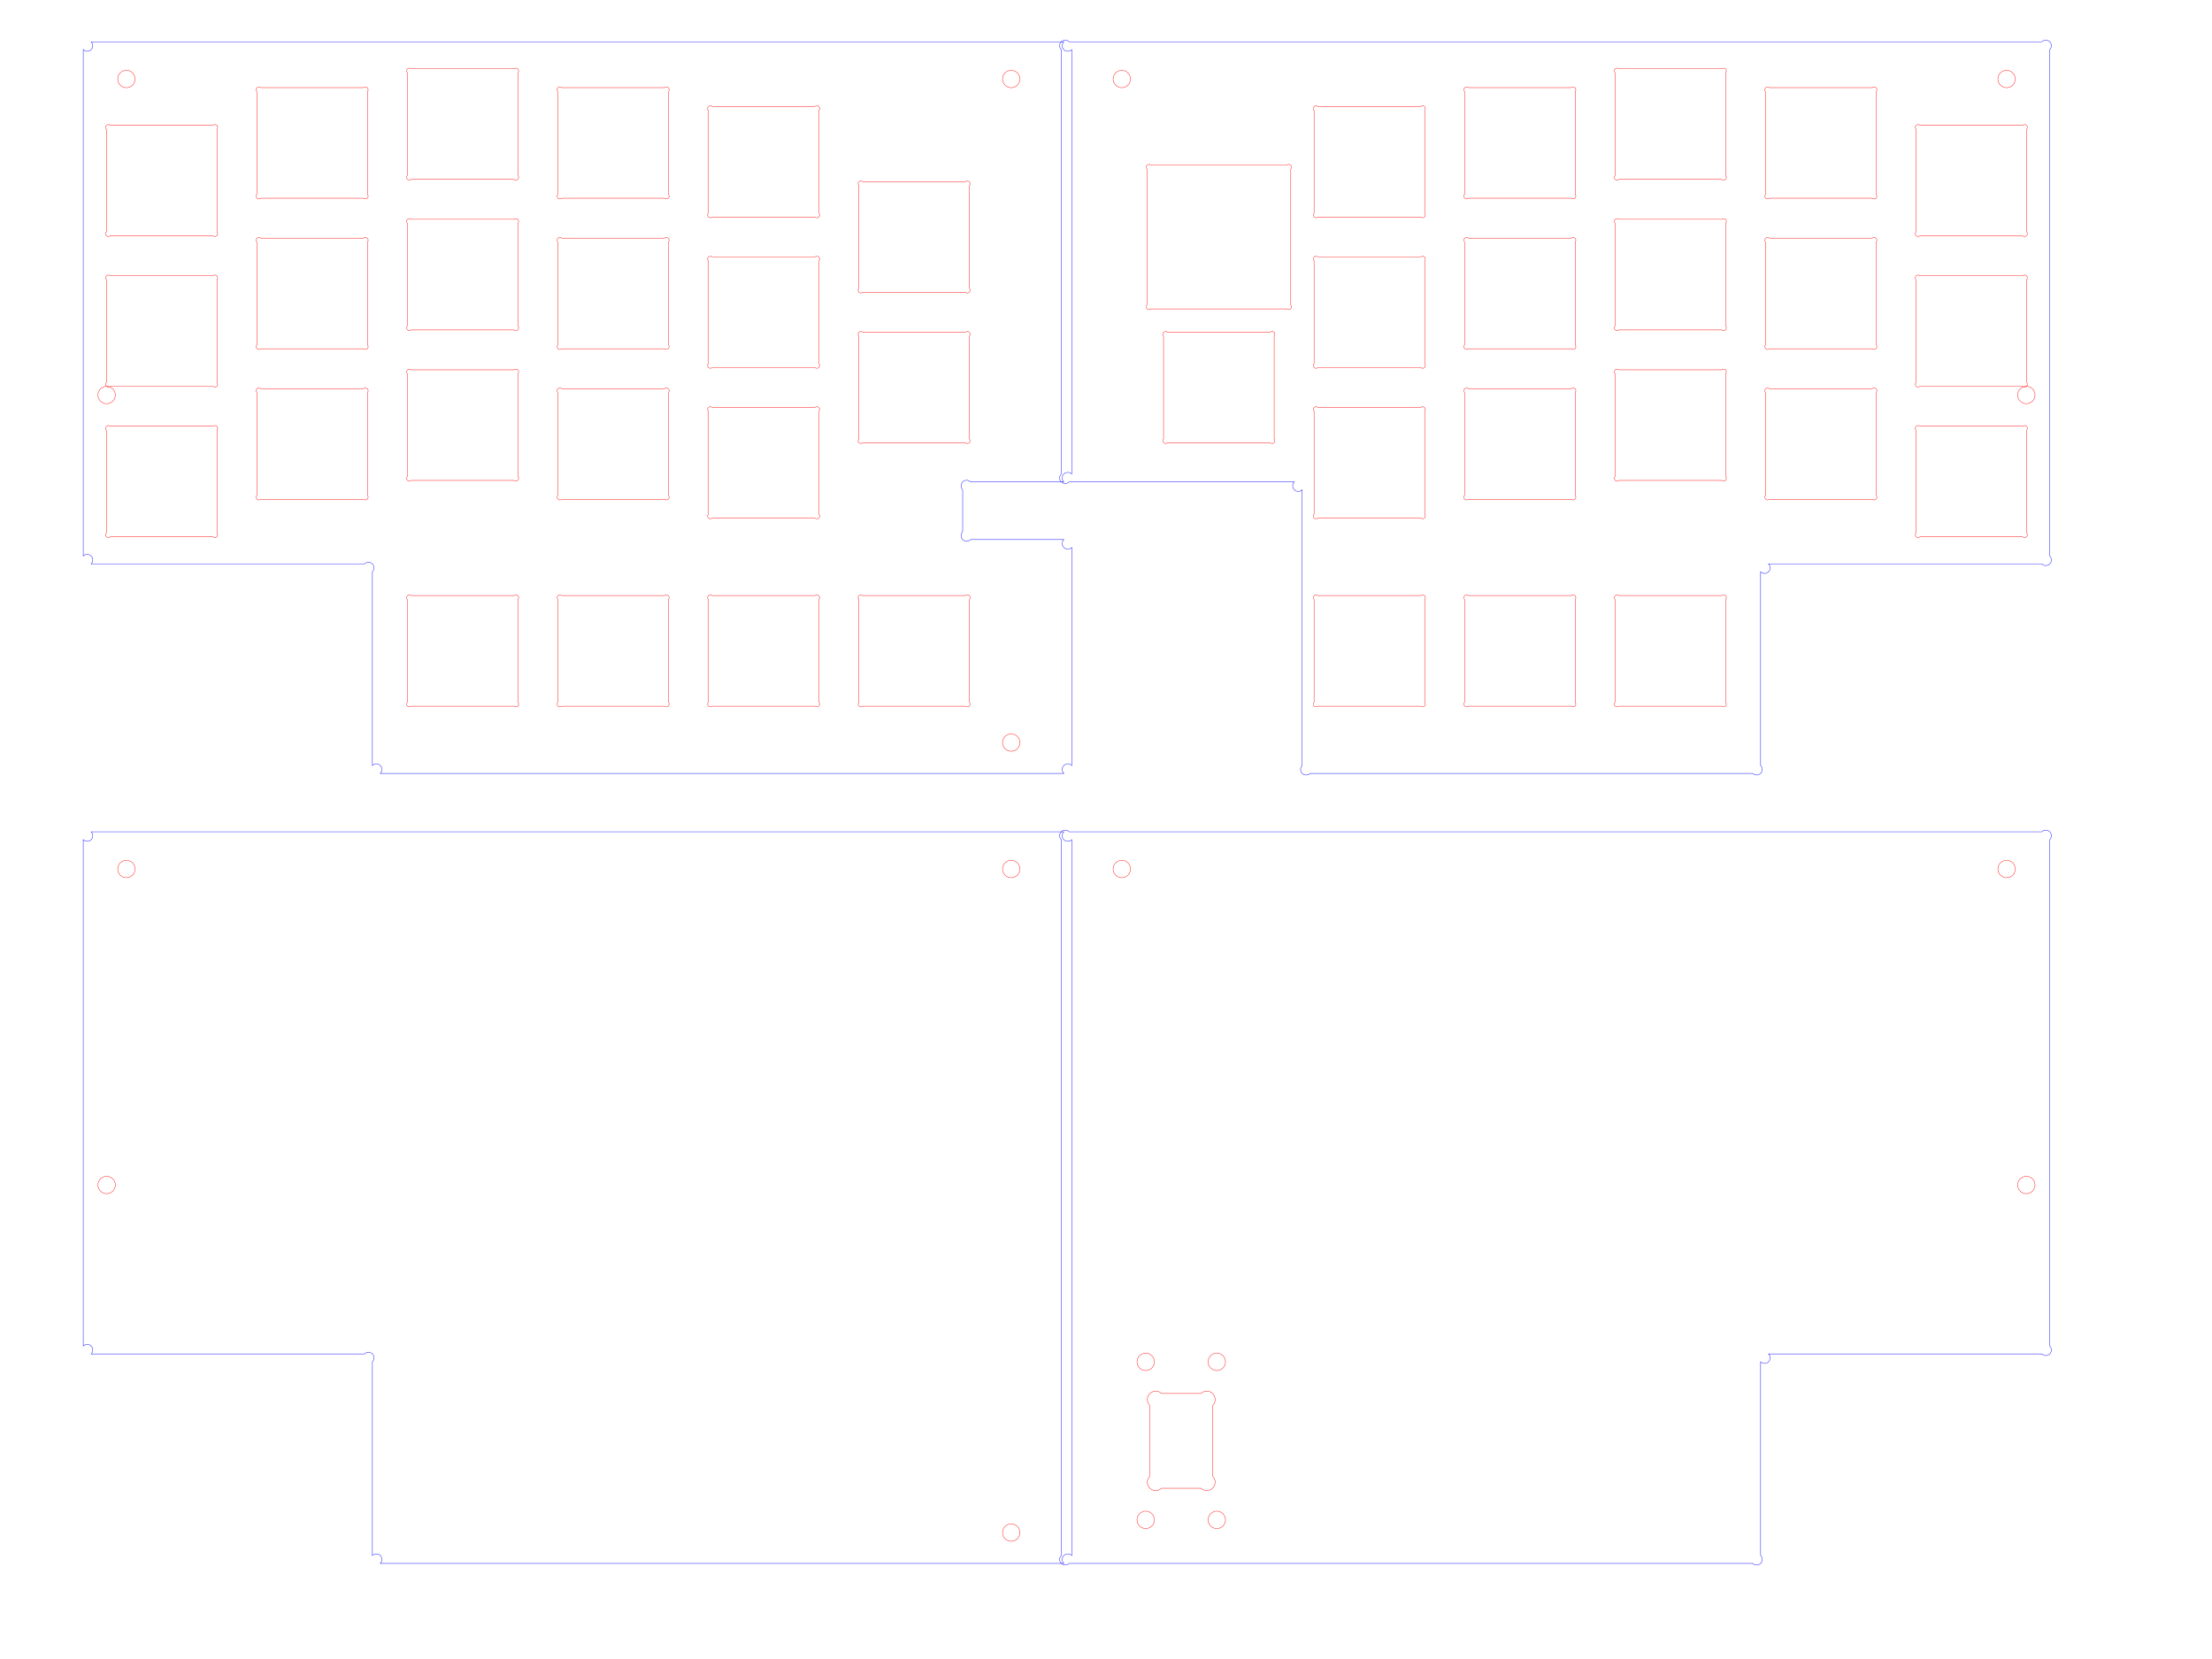
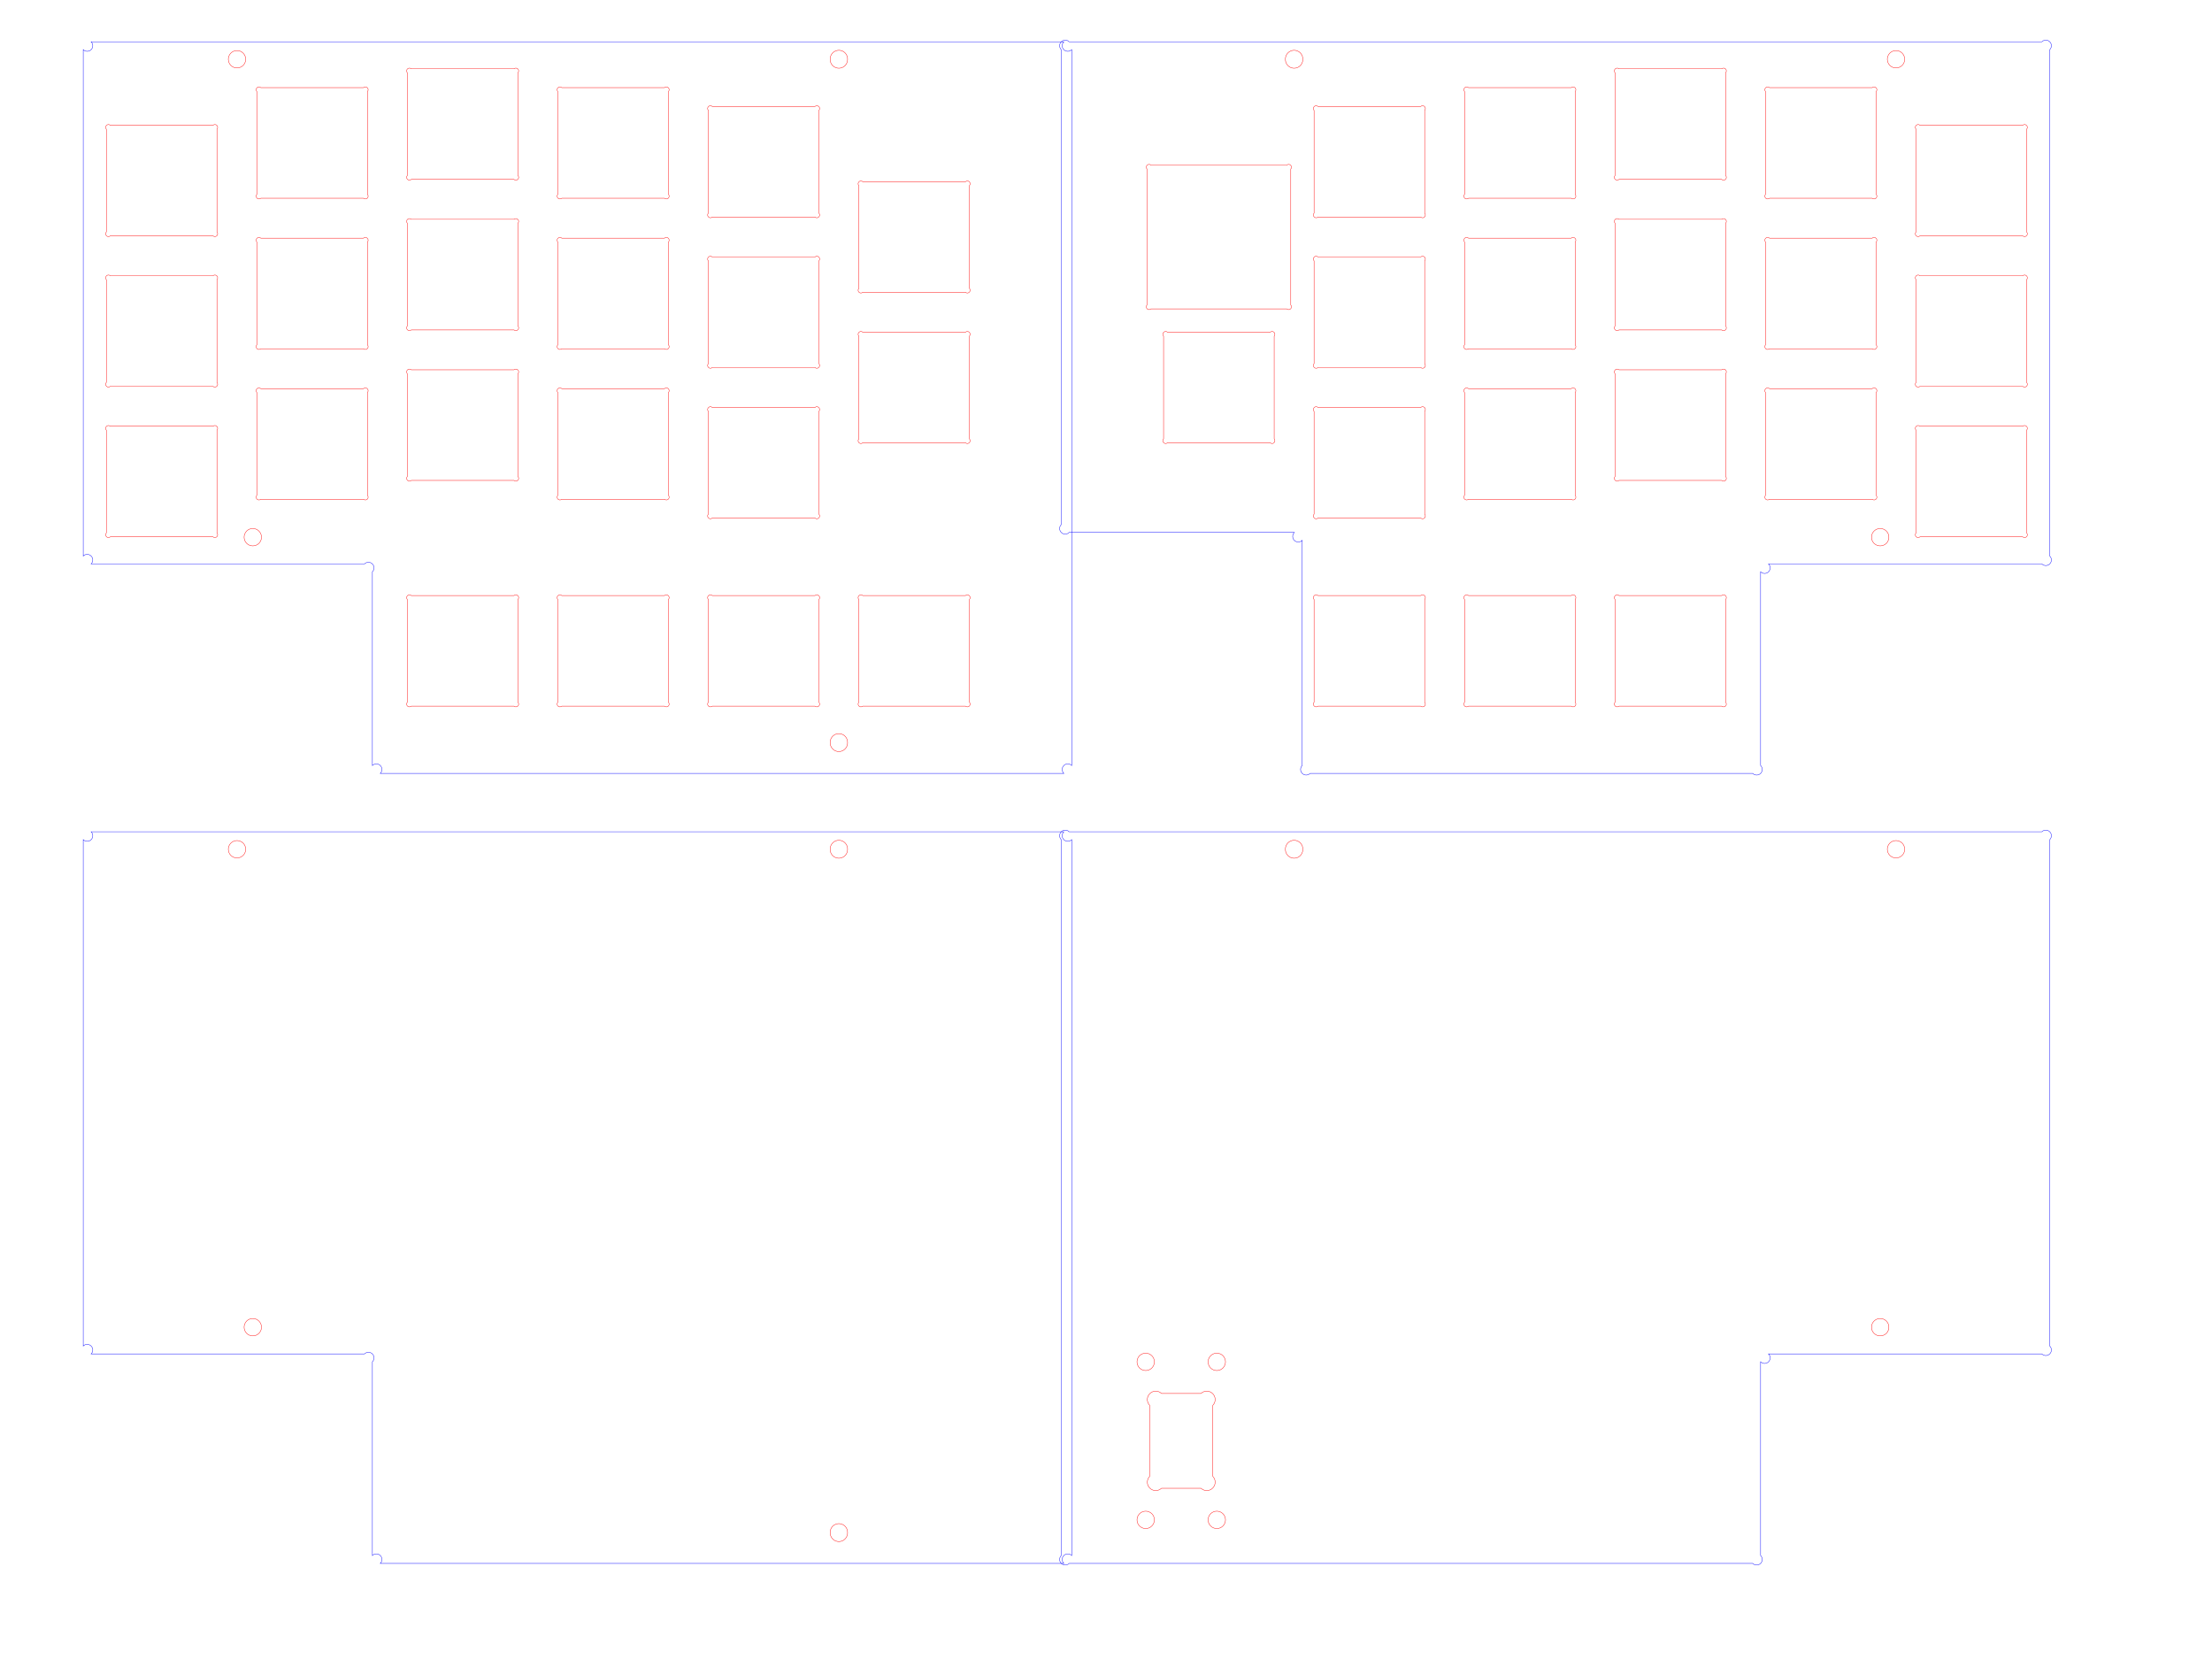
<svg xmlns="http://www.w3.org/2000/svg" version="1.1" width="280.0mm" height="210.0mm" viewBox="0 0 280.0 210.0">
  <g id="CUT2" style="fill:none;stroke:#0000ff;stroke-width:0.05">
-     <path d="M 135.662 6.287 A 0.707 0.707 0 0 1 134.662 5.287 L 11.537 5.287 A 0.707 0.707 0 0 1 10.537 6.287 L 10.537 70.381 A 0.707 0.707 0 0 1 11.537 71.381 L 46.138 71.381 A 0.707 0.707 0 0 1 47.138 72.381 L 47.138 96.9 A 0.707 0.707 0 0 1 48.138 97.9 L 134.662 97.9 A 0.707 0.707 0 0 1 135.662 96.9 L 135.662 69.3 A 0.707 0.707 0 0 1 134.662 68.3 L 122.858 68.3 A 0.707 0.707 0 0 1 121.858 67.3 L 121.858 62 A 0.707 0.707 0 0 1 122.858 61 L 134.662 61 A 0.707 0.707 0 0 1 135.662 60 L 135.662 6.287 Z" />
-     <path d="M 134.338 6.287 A 0.707 0.707 0 0 1 135.338 5.287 L 258.462 5.287 A 0.707 0.707 0 0 1 259.462 6.287 L 259.462 70.381 A 0.707 0.707 0 0 1 258.462 71.381 L 223.863 71.381 A 0.707 0.707 0 0 1 222.863 72.381 L 222.863 96.9 A 0.707 0.707 0 0 1 221.863 97.9 L 165.838 97.9 A 0.707 0.707 0 0 1 164.838 96.9 L 164.838 62 A 0.707 0.707 0 0 1 163.838 61 L 135.338 61 A 0.707 0.707 0 0 1 134.338 60 L 134.338 6.287 Z" />
+     <path d="M 135.662 6.287 A 0.707 0.707 0 0 1 134.662 5.287 L 11.537 5.287 A 0.707 0.707 0 0 1 10.537 6.287 L 10.537 70.381 A 0.707 0.707 0 0 1 11.537 71.381 L 46.138 71.381 A 0.707 0.707 0 0 1 47.138 72.381 L 47.138 96.9 A 0.707 0.707 0 0 1 48.138 97.9 L 134.662 97.9 A 0.707 0.707 0 0 1 135.662 96.9 L 135.662 6.287 Z" />
+     <path d="M 134.338 6.287 A 0.707 0.707 0 0 1 135.338 5.287 L 258.462 5.287 A 0.707 0.707 0 0 1 259.462 6.287 L 259.462 70.381 A 0.707 0.707 0 0 1 258.462 71.381 L 223.863 71.381 A 0.707 0.707 0 0 1 222.863 72.381 L 222.863 96.9 A 0.707 0.707 0 0 1 221.863 97.9 L 165.838 97.9 A 0.707 0.707 0 0 1 164.838 96.9 L 164.838 68.4 A 0.707 0.707 0 0 1 163.838 67.4 L 135.338 67.4 A 0.707 0.707 0 0 1 134.338 66.4 L 134.338 6.287 Z" />
    <path d="M 135.662 106.287 A 0.707 0.707 0 0 1 134.662 105.287 L 11.537 105.287 A 0.707 0.707 0 0 1 10.537 106.287 L 10.537 170.381 A 0.707 0.707 0 0 1 11.537 171.381 L 46.138 171.381 A 0.707 0.707 0 0 1 47.138 172.381 L 47.138 196.9 A 0.707 0.707 0 0 1 48.138 197.9 L 134.662 197.9 A 0.707 0.707 0 0 1 135.662 196.9 L 135.662 106.287 Z" />
    <path d="M 134.338 106.287 A 0.707 0.707 0 0 1 135.338 105.287 L 258.462 105.287 A 0.707 0.707 0 0 1 259.462 106.287 L 259.462 170.381 A 0.707 0.707 0 0 1 258.462 171.381 L 223.863 171.381 A 0.707 0.707 0 0 1 222.863 172.381 L 222.863 196.9 A 0.707 0.707 0 0 1 221.863 197.9 L 135.338 197.9 A 0.707 0.707 0 0 1 134.338 196.9 L 134.338 106.287 Z" />
  </g>
  <g id="CUT1" style="fill:none;stroke:#ff0000;stroke-width:0.05">
    <path d="M 13.463 16.356 A 0.354 0.354 0 0 1 13.963 15.856 L 26.962 15.856 A 0.354 0.354 0 0 1 27.462 16.356 L 27.462 29.356 A 0.354 0.354 0 0 1 26.962 29.856 L 13.963 29.856 A 0.354 0.354 0 0 1 13.463 29.356 L 13.463 16.356 Z" />
    <path d="M 13.463 35.406 A 0.354 0.354 0 0 1 13.963 34.906 L 26.962 34.906 A 0.354 0.354 0 0 1 27.462 35.406 L 27.462 48.406 A 0.354 0.354 0 0 1 26.962 48.906 L 13.963 48.906 A 0.354 0.354 0 0 1 13.463 48.406 L 13.463 35.406 Z" />
    <path d="M 13.463 54.456 A 0.354 0.354 0 0 1 13.963 53.956 L 26.962 53.956 A 0.354 0.354 0 0 1 27.462 54.456 L 27.462 67.456 A 0.354 0.354 0 0 1 26.962 67.956 L 13.963 67.956 A 0.354 0.354 0 0 1 13.463 67.456 L 13.463 54.456 Z" />
    <path d="M 32.513 11.594 A 0.354 0.354 0 0 1 33.013 11.094 L 46.013 11.094 A 0.354 0.354 0 0 1 46.513 11.594 L 46.513 24.594 A 0.354 0.354 0 0 1 46.013 25.094 L 33.013 25.094 A 0.354 0.354 0 0 1 32.513 24.594 L 32.513 11.594 Z" />
    <path d="M 32.513 30.644 A 0.354 0.354 0 0 1 33.013 30.144 L 46.013 30.144 A 0.354 0.354 0 0 1 46.513 30.644 L 46.513 43.644 A 0.354 0.354 0 0 1 46.013 44.144 L 33.013 44.144 A 0.354 0.354 0 0 1 32.513 43.644 L 32.513 30.644 Z" />
    <path d="M 32.513 49.694 A 0.354 0.354 0 0 1 33.013 49.194 L 46.013 49.194 A 0.354 0.354 0 0 1 46.513 49.694 L 46.513 62.694 A 0.354 0.354 0 0 1 46.013 63.194 L 33.013 63.194 A 0.354 0.354 0 0 1 32.513 62.694 L 32.513 49.694 Z" />
    <path d="M 51.562 9.213 A 0.354 0.354 0 0 1 52.062 8.713 L 65.062 8.713 A 0.354 0.354 0 0 1 65.562 9.213 L 65.562 22.212 A 0.354 0.354 0 0 1 65.062 22.712 L 52.062 22.712 A 0.354 0.354 0 0 1 51.562 22.212 L 51.562 9.213 Z" />
    <path d="M 51.562 28.262 A 0.354 0.354 0 0 1 52.062 27.762 L 65.062 27.762 A 0.354 0.354 0 0 1 65.562 28.262 L 65.562 41.263 A 0.354 0.354 0 0 1 65.062 41.763 L 52.062 41.763 A 0.354 0.354 0 0 1 51.562 41.263 L 51.562 28.262 Z" />
    <path d="M 51.562 47.312 A 0.354 0.354 0 0 1 52.062 46.812 L 65.062 46.812 A 0.354 0.354 0 0 1 65.562 47.312 L 65.562 60.312 A 0.354 0.354 0 0 1 65.062 60.812 L 52.062 60.812 A 0.354 0.354 0 0 1 51.562 60.312 L 51.562 47.312 Z" />
    <path d="M 70.612 11.594 A 0.354 0.354 0 0 1 71.112 11.094 L 84.112 11.094 A 0.354 0.354 0 0 1 84.612 11.594 L 84.612 24.594 A 0.354 0.354 0 0 1 84.112 25.094 L 71.112 25.094 A 0.354 0.354 0 0 1 70.612 24.594 L 70.612 11.594 Z" />
    <path d="M 70.612 30.644 A 0.354 0.354 0 0 1 71.112 30.144 L 84.112 30.144 A 0.354 0.354 0 0 1 84.612 30.644 L 84.612 43.644 A 0.354 0.354 0 0 1 84.112 44.144 L 71.112 44.144 A 0.354 0.354 0 0 1 70.612 43.644 L 70.612 30.644 Z" />
    <path d="M 70.612 49.694 A 0.354 0.354 0 0 1 71.112 49.194 L 84.112 49.194 A 0.354 0.354 0 0 1 84.612 49.694 L 84.612 62.694 A 0.354 0.354 0 0 1 84.112 63.194 L 71.112 63.194 A 0.354 0.354 0 0 1 70.612 62.694 L 70.612 49.694 Z" />
    <path d="M 89.662 13.975 A 0.354 0.354 0 0 1 90.162 13.475 L 103.162 13.475 A 0.354 0.354 0 0 1 103.662 13.975 L 103.662 26.975 A 0.354 0.354 0 0 1 103.162 27.475 L 90.162 27.475 A 0.354 0.354 0 0 1 89.662 26.975 L 89.662 13.975 Z" />
    <path d="M 89.662 33.025 A 0.354 0.354 0 0 1 90.162 32.525 L 103.162 32.525 A 0.354 0.354 0 0 1 103.662 33.025 L 103.662 46.025 A 0.354 0.354 0 0 1 103.162 46.525 L 90.162 46.525 A 0.354 0.354 0 0 1 89.662 46.025 L 89.662 33.025 Z" />
    <path d="M 89.662 52.075 A 0.354 0.354 0 0 1 90.162 51.575 L 103.162 51.575 A 0.354 0.354 0 0 1 103.662 52.075 L 103.662 65.075 A 0.354 0.354 0 0 1 103.162 65.575 L 90.162 65.575 A 0.354 0.354 0 0 1 89.662 65.075 L 89.662 52.075 Z" />
    <path d="M 108.713 23.5 A 0.354 0.354 0 0 1 109.213 23 L 122.213 23 A 0.354 0.354 0 0 1 122.713 23.5 L 122.713 36.5 A 0.354 0.354 0 0 1 122.213 37 L 109.213 37 A 0.354 0.354 0 0 1 108.713 36.5 L 108.713 23.5 Z" />
    <path d="M 108.713 42.55 A 0.354 0.354 0 0 1 109.213 42.05 L 122.213 42.05 A 0.354 0.354 0 0 1 122.713 42.55 L 122.713 55.55 A 0.354 0.354 0 0 1 122.213 56.05 L 109.213 56.05 A 0.354 0.354 0 0 1 108.713 55.55 L 108.713 42.55 Z" />
    <path d="M 51.562 75.888 A 0.354 0.354 0 0 1 52.062 75.388 L 65.062 75.388 A 0.354 0.354 0 0 1 65.562 75.888 L 65.562 88.888 A 0.354 0.354 0 0 1 65.062 89.388 L 52.062 89.388 A 0.354 0.354 0 0 1 51.562 88.888 L 51.562 75.888 Z" />
    <path d="M 70.612 75.888 A 0.354 0.354 0 0 1 71.112 75.388 L 84.112 75.388 A 0.354 0.354 0 0 1 84.612 75.888 L 84.612 88.888 A 0.354 0.354 0 0 1 84.112 89.388 L 71.112 89.388 A 0.354 0.354 0 0 1 70.612 88.888 L 70.612 75.888 Z" />
    <path d="M 89.662 75.888 A 0.354 0.354 0 0 1 90.162 75.388 L 103.162 75.388 A 0.354 0.354 0 0 1 103.662 75.888 L 103.662 88.888 A 0.354 0.354 0 0 1 103.162 89.388 L 90.162 89.388 A 0.354 0.354 0 0 1 89.662 88.888 L 89.662 75.888 Z" />
    <path d="M 108.713 75.888 A 0.354 0.354 0 0 1 109.213 75.388 L 122.213 75.388 A 0.354 0.354 0 0 1 122.713 75.888 L 122.713 88.888 A 0.354 0.354 0 0 1 122.213 89.388 L 109.213 89.388 A 0.354 0.354 0 0 1 108.713 88.888 L 108.713 75.888 Z" />
-     <path d="M 14.9 10 A 1.1 1.1 0 1 0 17.1 10 A 1.1 1.1 0 1 0 14.9 10 Z" />
-     <path d="M 126.9 10 A 1.1 1.1 0 1 0 129.1 10 A 1.1 1.1 0 1 0 126.9 10 Z" />
-     <path d="M 12.4 50 A 1.1 1.1 0 1 0 14.6 50 A 1.1 1.1 0 1 0 12.4 50 Z" />
-     <path d="M 126.9 94 A 1.1 1.1 0 1 0 129.1 94 A 1.1 1.1 0 1 0 126.9 94 Z" />
+     <path d="M 28.9 7.5 A 1.1 1.1 0 1 0 31.1 7.5 A 1.1 1.1 0 1 0 28.9 7.5 Z" />
+     <path d="M 105.088 7.5 A 1.1 1.1 0 1 0 107.287 7.5 A 1.1 1.1 0 1 0 105.088 7.5 Z" />
+     <path d="M 30.9 68 A 1.1 1.1 0 1 0 33.1 68 A 1.1 1.1 0 1 0 30.9 68 Z" />
+     <path d="M 105.088 94 A 1.1 1.1 0 1 0 107.287 94 A 1.1 1.1 0 1 0 105.088 94 Z" />
    <path d="M 242.537 16.356 A 0.354 0.354 0 0 1 243.037 15.856 L 256.038 15.856 A 0.354 0.354 0 0 1 256.538 16.356 L 256.538 29.356 A 0.354 0.354 0 0 1 256.038 29.856 L 243.037 29.856 A 0.354 0.354 0 0 1 242.537 29.356 L 242.537 16.356 Z" />
    <path d="M 242.537 35.406 A 0.354 0.354 0 0 1 243.037 34.906 L 256.038 34.906 A 0.354 0.354 0 0 1 256.538 35.406 L 256.538 48.406 A 0.354 0.354 0 0 1 256.038 48.906 L 243.037 48.906 A 0.354 0.354 0 0 1 242.537 48.406 L 242.537 35.406 Z" />
    <path d="M 242.537 54.456 A 0.354 0.354 0 0 1 243.037 53.956 L 256.038 53.956 A 0.354 0.354 0 0 1 256.538 54.456 L 256.538 67.456 A 0.354 0.354 0 0 1 256.038 67.956 L 243.037 67.956 A 0.354 0.354 0 0 1 242.537 67.456 L 242.537 54.456 Z" />
    <path d="M 223.488 11.594 A 0.354 0.354 0 0 1 223.988 11.094 L 236.988 11.094 A 0.354 0.354 0 0 1 237.488 11.594 L 237.488 24.594 A 0.354 0.354 0 0 1 236.988 25.094 L 223.988 25.094 A 0.354 0.354 0 0 1 223.488 24.594 L 223.488 11.594 Z" />
    <path d="M 223.488 30.644 A 0.354 0.354 0 0 1 223.988 30.144 L 236.988 30.144 A 0.354 0.354 0 0 1 237.488 30.644 L 237.488 43.644 A 0.354 0.354 0 0 1 236.988 44.144 L 223.988 44.144 A 0.354 0.354 0 0 1 223.488 43.644 L 223.488 30.644 Z" />
    <path d="M 223.488 49.694 A 0.354 0.354 0 0 1 223.988 49.194 L 236.988 49.194 A 0.354 0.354 0 0 1 237.488 49.694 L 237.488 62.694 A 0.354 0.354 0 0 1 236.988 63.194 L 223.988 63.194 A 0.354 0.354 0 0 1 223.488 62.694 L 223.488 49.694 Z" />
    <path d="M 204.438 9.213 A 0.354 0.354 0 0 1 204.938 8.713 L 217.938 8.713 A 0.354 0.354 0 0 1 218.438 9.213 L 218.438 22.212 A 0.354 0.354 0 0 1 217.938 22.712 L 204.938 22.712 A 0.354 0.354 0 0 1 204.438 22.212 L 204.438 9.213 Z" />
    <path d="M 204.438 28.262 A 0.354 0.354 0 0 1 204.938 27.762 L 217.938 27.762 A 0.354 0.354 0 0 1 218.438 28.262 L 218.438 41.263 A 0.354 0.354 0 0 1 217.938 41.763 L 204.938 41.763 A 0.354 0.354 0 0 1 204.438 41.263 L 204.438 28.262 Z" />
    <path d="M 204.438 47.312 A 0.354 0.354 0 0 1 204.938 46.812 L 217.938 46.812 A 0.354 0.354 0 0 1 218.438 47.312 L 218.438 60.312 A 0.354 0.354 0 0 1 217.938 60.812 L 204.938 60.812 A 0.354 0.354 0 0 1 204.438 60.312 L 204.438 47.312 Z" />
    <path d="M 185.387 11.594 A 0.354 0.354 0 0 1 185.887 11.094 L 198.887 11.094 A 0.354 0.354 0 0 1 199.387 11.594 L 199.387 24.594 A 0.354 0.354 0 0 1 198.887 25.094 L 185.887 25.094 A 0.354 0.354 0 0 1 185.387 24.594 L 185.387 11.594 Z" />
    <path d="M 185.387 30.644 A 0.354 0.354 0 0 1 185.887 30.144 L 198.887 30.144 A 0.354 0.354 0 0 1 199.387 30.644 L 199.387 43.644 A 0.354 0.354 0 0 1 198.887 44.144 L 185.887 44.144 A 0.354 0.354 0 0 1 185.387 43.644 L 185.387 30.644 Z" />
    <path d="M 185.387 49.694 A 0.354 0.354 0 0 1 185.887 49.194 L 198.887 49.194 A 0.354 0.354 0 0 1 199.387 49.694 L 199.387 62.694 A 0.354 0.354 0 0 1 198.887 63.194 L 185.887 63.194 A 0.354 0.354 0 0 1 185.387 62.694 L 185.387 49.694 Z" />
    <path d="M 166.338 13.975 A 0.354 0.354 0 0 1 166.838 13.475 L 179.838 13.475 A 0.354 0.354 0 0 1 180.338 13.975 L 180.338 26.975 A 0.354 0.354 0 0 1 179.838 27.475 L 166.838 27.475 A 0.354 0.354 0 0 1 166.338 26.975 L 166.338 13.975 Z" />
    <path d="M 166.338 33.025 A 0.354 0.354 0 0 1 166.838 32.525 L 179.838 32.525 A 0.354 0.354 0 0 1 180.338 33.025 L 180.338 46.025 A 0.354 0.354 0 0 1 179.838 46.525 L 166.838 46.525 A 0.354 0.354 0 0 1 166.338 46.025 L 166.338 33.025 Z" />
    <path d="M 166.338 52.075 A 0.354 0.354 0 0 1 166.838 51.575 L 179.838 51.575 A 0.354 0.354 0 0 1 180.338 52.075 L 180.338 65.075 A 0.354 0.354 0 0 1 179.838 65.575 L 166.838 65.575 A 0.354 0.354 0 0 1 166.338 65.075 L 166.338 52.075 Z" />
    <path d="M 147.287 42.55 A 0.354 0.354 0 0 1 147.787 42.05 L 160.787 42.05 A 0.354 0.354 0 0 1 161.287 42.55 L 161.287 55.55 A 0.354 0.354 0 0 1 160.787 56.05 L 147.787 56.05 A 0.354 0.354 0 0 1 147.287 55.55 L 147.287 42.55 Z" />
    <path d="M 166.338 75.888 A 0.354 0.354 0 0 1 166.838 75.388 L 179.838 75.388 A 0.354 0.354 0 0 1 180.338 75.888 L 180.338 88.888 A 0.354 0.354 0 0 1 179.838 89.388 L 166.838 89.388 A 0.354 0.354 0 0 1 166.338 88.888 L 166.338 75.888 Z" />
    <path d="M 185.387 75.888 A 0.354 0.354 0 0 1 185.887 75.388 L 198.887 75.388 A 0.354 0.354 0 0 1 199.387 75.888 L 199.387 88.888 A 0.354 0.354 0 0 1 198.887 89.388 L 185.887 89.388 A 0.354 0.354 0 0 1 185.387 88.888 L 185.387 75.888 Z" />
    <path d="M 204.438 75.888 A 0.354 0.354 0 0 1 204.938 75.388 L 217.938 75.388 A 0.354 0.354 0 0 1 218.438 75.888 L 218.438 88.888 A 0.354 0.354 0 0 1 217.938 89.388 L 204.938 89.388 A 0.354 0.354 0 0 1 204.438 88.888 L 204.438 75.888 Z" />
    <path d="M 145.188 21.4 A 0.354 0.354 0 0 1 145.688 20.9 L 162.887 20.9 A 0.354 0.354 0 0 1 163.387 21.4 L 163.387 38.6 A 0.354 0.354 0 0 1 162.887 39.1 L 145.688 39.1 A 0.354 0.354 0 0 1 145.188 38.6 L 145.188 21.4 Z" />
-     <path d="M 252.9 10 A 1.1 1.1 0 1 0 255.1 10 A 1.1 1.1 0 1 0 252.9 10 Z" />
-     <path d="M 140.9 10 A 1.1 1.1 0 1 0 143.1 10 A 1.1 1.1 0 1 0 140.9 10 Z" />
-     <path d="M 255.4 50 A 1.1 1.1 0 1 0 257.6 50 A 1.1 1.1 0 1 0 255.4 50 Z" />
-     <path d="M 14.9 110 A 1.1 1.1 0 1 0 17.1 110 A 1.1 1.1 0 1 0 14.9 110 Z" />
-     <path d="M 126.9 110 A 1.1 1.1 0 1 0 129.1 110 A 1.1 1.1 0 1 0 126.9 110 Z" />
-     <path d="M 12.4 150 A 1.1 1.1 0 1 0 14.6 150 A 1.1 1.1 0 1 0 12.4 150 Z" />
-     <path d="M 126.9 194 A 1.1 1.1 0 1 0 129.1 194 A 1.1 1.1 0 1 0 126.9 194 Z" />
+     <path d="M 238.9 7.5 A 1.1 1.1 0 1 0 241.1 7.5 A 1.1 1.1 0 1 0 238.9 7.5 Z" />
+     <path d="M 162.713 7.5 A 1.1 1.1 0 1 0 164.912 7.5 A 1.1 1.1 0 1 0 162.713 7.5 Z" />
+     <path d="M 236.9 68 A 1.1 1.1 0 1 0 239.1 68 A 1.1 1.1 0 1 0 236.9 68 Z" />
+     <path d="M 28.9 107.5 A 1.1 1.1 0 1 0 31.1 107.5 A 1.1 1.1 0 1 0 28.9 107.5 Z" />
+     <path d="M 105.088 107.5 A 1.1 1.1 0 1 0 107.287 107.5 A 1.1 1.1 0 1 0 105.088 107.5 Z" />
+     <path d="M 30.9 168 A 1.1 1.1 0 1 0 33.1 168 A 1.1 1.1 0 1 0 30.9 168 Z" />
+     <path d="M 105.088 194 A 1.1 1.1 0 1 0 107.287 194 A 1.1 1.1 0 1 0 105.088 194 Z" />
    <path d="M 145.525 177.887 A 1.061 1.061 0 0 1 147.025 176.387 L 152.025 176.387 A 1.061 1.061 0 0 1 153.525 177.887 L 153.525 186.887 A 1.061 1.061 0 0 1 152.025 188.387 L 147.025 188.387 A 1.061 1.061 0 0 1 145.525 186.887 L 145.525 177.887 Z" />
-     <path d="M 252.9 110 A 1.1 1.1 0 1 0 255.1 110 A 1.1 1.1 0 1 0 252.9 110 Z" />
-     <path d="M 140.9 110 A 1.1 1.1 0 1 0 143.1 110 A 1.1 1.1 0 1 0 140.9 110 Z" />
-     <path d="M 255.4 150 A 1.1 1.1 0 1 0 257.6 150 A 1.1 1.1 0 1 0 255.4 150 Z" />
+     <path d="M 238.9 107.5 A 1.1 1.1 0 1 0 241.1 107.5 A 1.1 1.1 0 1 0 238.9 107.5 Z" />
+     <path d="M 162.713 107.5 A 1.1 1.1 0 1 0 164.912 107.5 A 1.1 1.1 0 1 0 162.713 107.5 Z" />
+     <path d="M 236.9 168 A 1.1 1.1 0 1 0 239.1 168 A 1.1 1.1 0 1 0 236.9 168 Z" />
    <path d="M 143.925 172.387 A 1.1 1.1 0 1 0 146.125 172.387 A 1.1 1.1 0 1 0 143.925 172.387 Z" />
    <path d="M 152.925 172.387 A 1.1 1.1 0 1 0 155.125 172.387 A 1.1 1.1 0 1 0 152.925 172.387 Z" />
    <path d="M 143.925 192.387 A 1.1 1.1 0 1 0 146.125 192.387 A 1.1 1.1 0 1 0 143.925 192.387 Z" />
    <path d="M 152.925 192.387 A 1.1 1.1 0 1 0 155.125 192.387 A 1.1 1.1 0 1 0 152.925 192.387 Z" />
  </g>
</svg>
